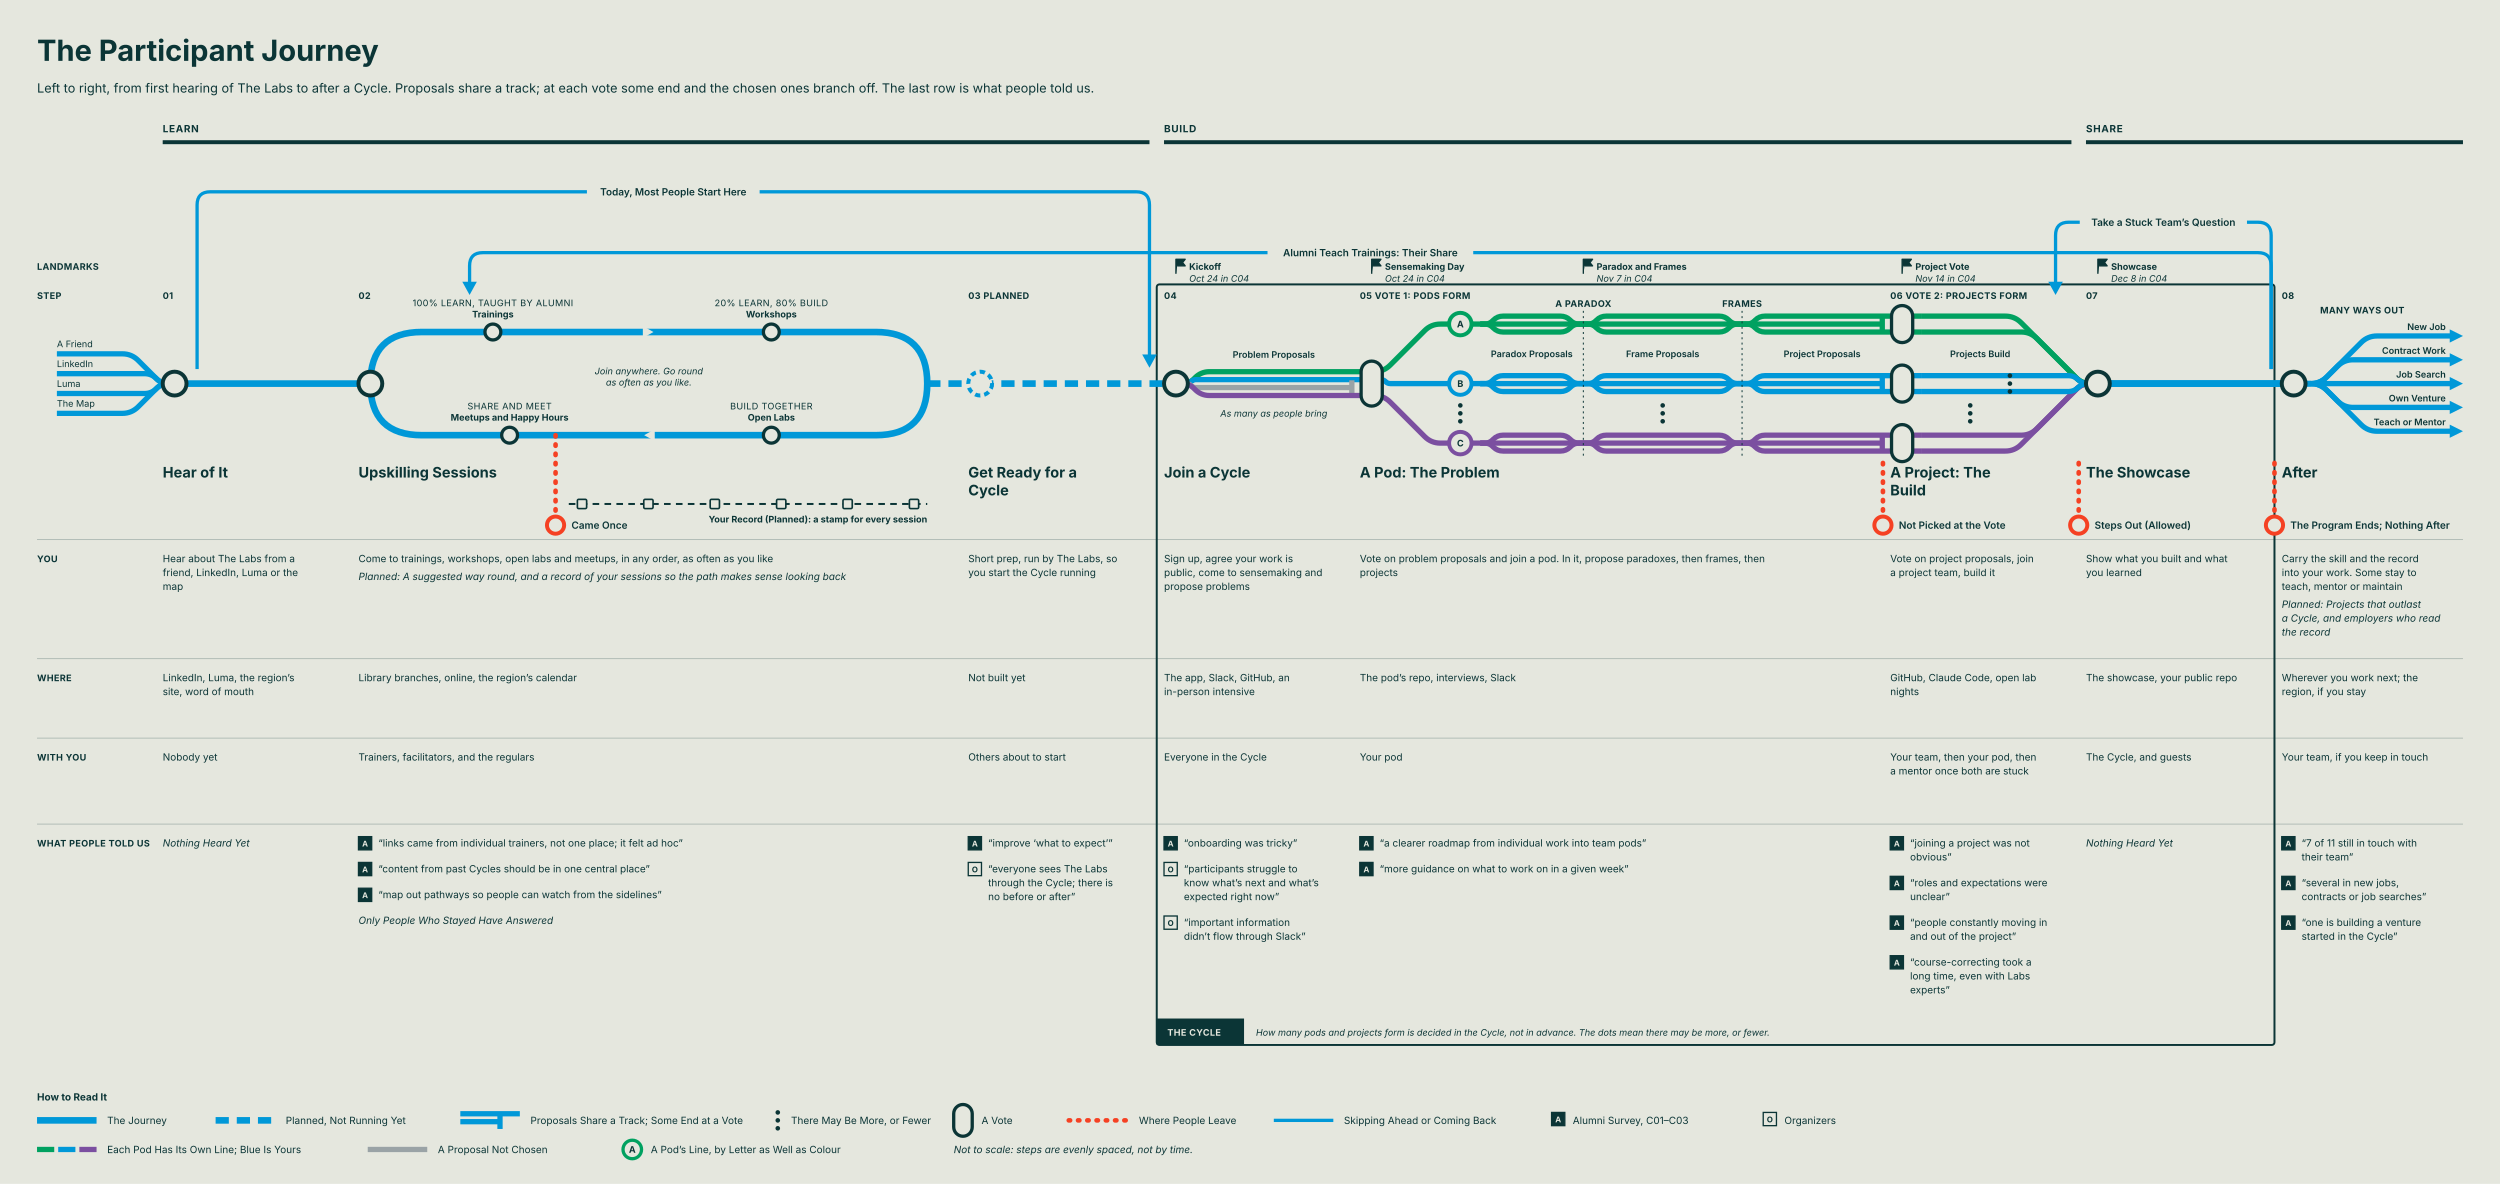
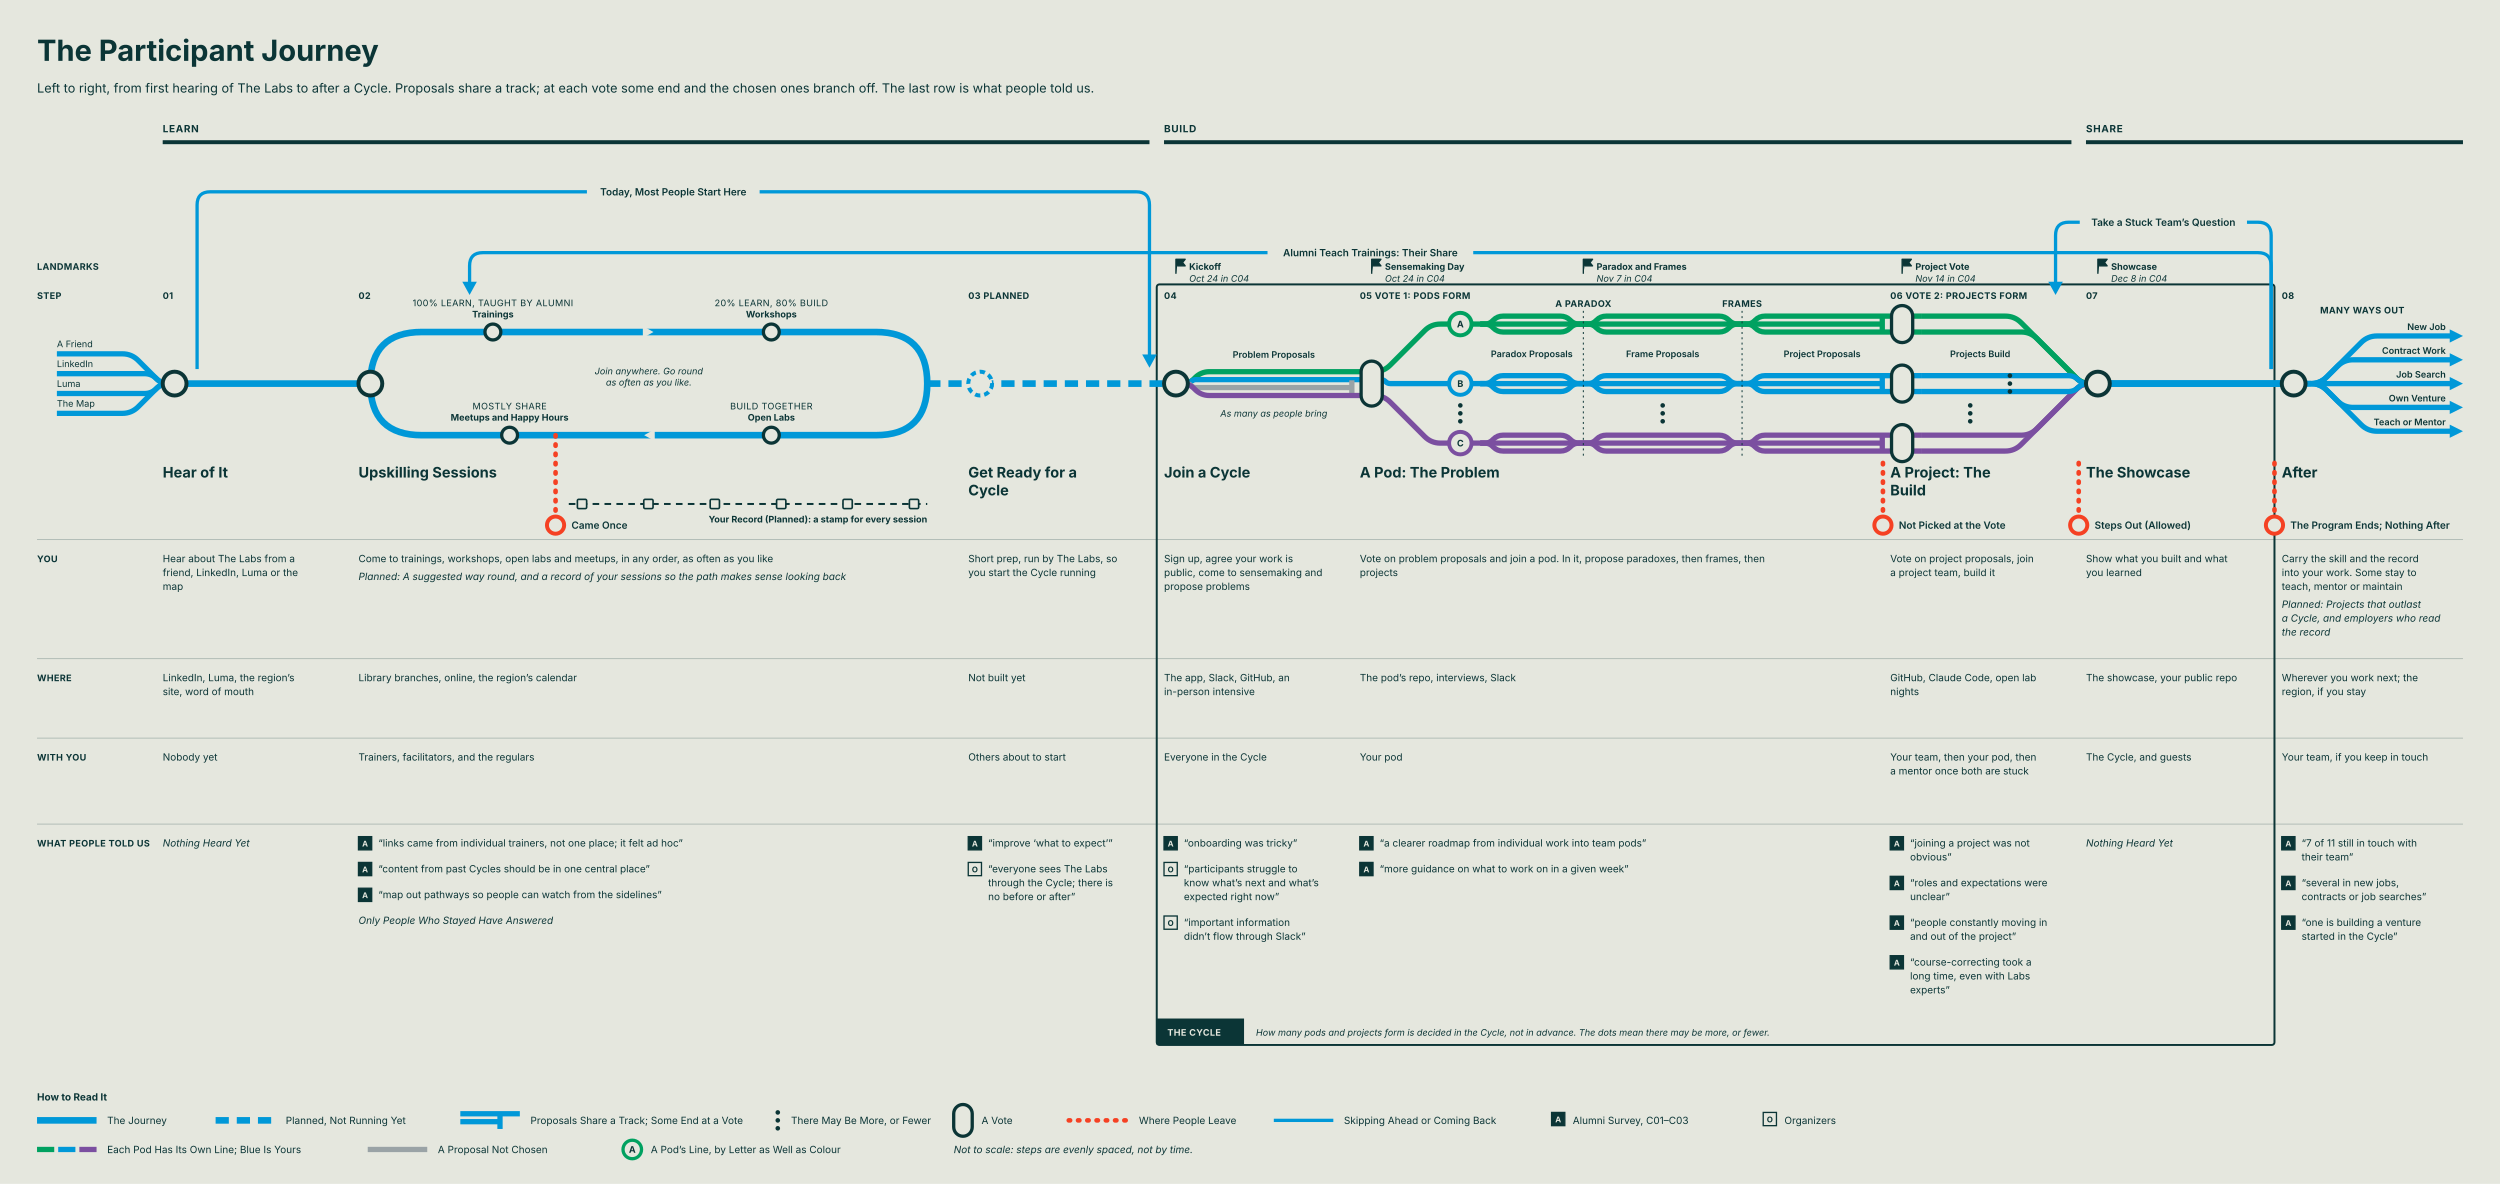
<svg xmlns="http://www.w3.org/2000/svg" class="jmap" viewBox="0 0 3780 1790" role="img" aria-label="The Participant Journey" font-family="Inter, system-ui, sans-serif">
  <rect width="3780" height="1790" fill="#e5e7de" />
  <text x="56" y="92" font-size="43.987" font-weight="700" fill="#0b3536">The Participant Journey</text>
  <text x="56" y="140" font-size="19.244" fill="#0b3536">Left to right, from first hearing of The Labs to after a Cycle. Proposals share a track; at each vote some end and the chosen ones branch off. The last row is what people told us.</text>
  <rect x="1749.0" y="430" width="1690.0" height="1150" rx="4" fill="none" stroke="#0b3536" stroke-width="3" />
  <rect x="1749.0" y="1540" width="132" height="40" fill="#0b3536" />
  <text x="1765.0" y="1566" text-anchor="start" font-size="13.745" font-weight="700" letter-spacing=".5" fill="#e5e7de">THE CYCLE</text>
  <rect x="246" y="212" width="1492" height="6" fill="#0b3536" />
  <text x="246" y="200" font-size="15.118" font-weight="700" letter-spacing="1" fill="#0b3536">LEARN</text>
  <rect x="1760" y="212" width="1372" height="6" fill="#0b3536" />
  <text x="1760" y="200" font-size="15.118" font-weight="700" letter-spacing="1" fill="#0b3536">BUILD</text>
  <rect x="3154" y="212" width="570" height="6" fill="#0b3536" />
  <text x="3154" y="200" font-size="15.118" font-weight="700" letter-spacing="1" fill="#0b3536">SHARE</text>
  <path d="M264.0,580.0 L560.0,580.0" fill="none" stroke="#0098d8" stroke-width="10" stroke-linejoin="round" />
  <path d="M1402.0,580.0 L1482.0,580.0" fill="none" stroke="#0098d8" stroke-width="10" stroke-dasharray="20 12" stroke-linejoin="round" />
  <path d="M1482.0,580.0 L1778.0,580.0" fill="none" stroke="#0098d8" stroke-width="10" stroke-dasharray="20 12" stroke-linejoin="round" />
  <path d="M3172.0,580.0 L3468.0,580.0" fill="none" stroke="#0098d8" stroke-width="10" stroke-linejoin="round" />
  <path d="M560,580 V580 Q560,502 638,502 H1324 Q1402,502 1402,580 V580 Q1402,658 1324,658 H638 Q560,658 560,580 Z" fill="none" stroke="#0098d8" stroke-width="10" />
  <path d="M972.0,493 L988.0,502 L972.0,511 Z" fill="#e5e7de" />
  <path d="M990.0,649 L974.0,658 L990.0,667 Z" fill="#e5e7de" />
  <line x1="860" y1="762" x2="1402" y2="762" stroke="#0b3536" stroke-width="3" stroke-dasharray="10 8" />
  <path d="M86.0,535.0 L185.0,535.0 Q199.0,535.0 208.9,544.9 L236.9,572.9 Q244.0,580.0 254.0,580.0 L264.0,580.0" fill="none" stroke="#0098d8" stroke-width="8" stroke-linejoin="round" />
  <path d="M86.0,565.0 L218.4,565.0 Q229.0,565.0 236.5,572.5 L236.9,572.9 Q244.0,580.0 254.0,580.0 L264.0,580.0" fill="none" stroke="#0098d8" stroke-width="8" stroke-linejoin="round" />
  <path d="M86.0,595.0 L218.4,595.0 Q229.0,595.0 236.5,587.5 L236.9,587.1 Q244.0,580.0 254.0,580.0 L264.0,580.0" fill="none" stroke="#0098d8" stroke-width="8" stroke-linejoin="round" />
  <path d="M86.0,625.0 L185.0,625.0 Q199.0,625.0 208.9,615.1 L236.9,587.1 Q244.0,580.0 254.0,580.0 L264.0,580.0" fill="none" stroke="#0098d8" stroke-width="8" stroke-linejoin="round" />
  <path d="M1778.0,580.0 L1788.0,580.0 Q1798.0,580.0 1805.1,572.9 L1807.0,571.0 Q1816.0,562.0 1828.7,562.0 L2078.0,562.0 Q2092.0,562.0 2101.9,552.1 L2154.1,499.9 Q2164.0,490.0 2178.0,490.0 L2238.0,490.0" fill="none" stroke="#00a160" stroke-width="8" stroke-linejoin="round" />
  <path d="M1778.0,580.0 L1793.8,580.0 Q1798.0,580.0 1801.0,577.0 L1801.0,577.0 Q1804.0,574.0 1808.2,574.0 L2087.8,574.0 Q2092.0,574.0 2095.0,577.0 L2095.0,577.0 Q2098.0,580.0 2102.2,580.0 L2238.0,580.0" fill="none" stroke="#0098d8" stroke-width="8" stroke-linejoin="round" />
  <path d="M1778.0,580.0 L1793.8,580.0 Q1798.0,580.0 1801.0,583.0 L1801.0,583.0 Q1804.0,586.0 1808.2,586.0 L2044.0,586.0" fill="none" stroke="#9aa3a6" stroke-width="8" stroke-linejoin="round" />
  <line x1="2044" y1="575" x2="2044" y2="597" stroke="#9aa3a6" stroke-width="8" />
  <path d="M1778.0,580.0 L1788.0,580.0 Q1798.0,580.0 1805.1,587.1 L1807.0,589.0 Q1816.0,598.0 1828.7,598.0 L2078.0,598.0 Q2092.0,598.0 2101.9,607.9 L2154.1,660.1 Q2164.0,670.0 2178.0,670.0 L2238.0,670.0" fill="none" stroke="#7b4fa0" stroke-width="8" stroke-linejoin="round" />
  <path d="M2238.0,490.0 L2245.0,490.0 Q2252.0,490.0 2256.9,485.1 L2258.0,484.0 Q2264.0,478.0 2272.5,478.0 L2359.5,478.0 Q2368.0,478.0 2374.0,484.0 L2374.7,484.7 Q2380.0,490.0 2387.5,490.0 L2395.0,490.0" fill="none" stroke="#00a160" stroke-width="8" stroke-linejoin="round" />
  <path d="M2238.0,490.0 L2245.0,490.0 Q2252.0,490.0 2259.0,490.0 L2372.5,490.0 Q2380.0,490.0 2387.5,490.0 L2395.0,490.0" fill="none" stroke="#00a160" stroke-width="8" stroke-linejoin="round" />
  <path d="M2238.0,490.0 L2245.0,490.0 Q2252.0,490.0 2256.9,494.9 L2258.0,496.0 Q2264.0,502.0 2272.5,502.0 L2359.5,502.0 Q2368.0,502.0 2374.0,496.0 L2374.7,495.3 Q2380.0,490.0 2387.5,490.0 L2395.0,490.0" fill="none" stroke="#00a160" stroke-width="8" stroke-linejoin="round" />
  <path d="M2238.0,580.0 L2245.0,580.0 Q2252.0,580.0 2256.9,575.1 L2258.0,574.0 Q2264.0,568.0 2272.5,568.0 L2359.5,568.0 Q2368.0,568.0 2374.0,574.0 L2374.7,574.7 Q2380.0,580.0 2387.5,580.0 L2395.0,580.0" fill="none" stroke="#0098d8" stroke-width="8" stroke-linejoin="round" />
  <path d="M2238.0,580.0 L2245.0,580.0 Q2252.0,580.0 2259.0,580.0 L2372.5,580.0 Q2380.0,580.0 2387.5,580.0 L2395.0,580.0" fill="none" stroke="#0098d8" stroke-width="8" stroke-linejoin="round" />
  <path d="M2238.0,580.0 L2245.0,580.0 Q2252.0,580.0 2256.9,584.9 L2258.0,586.0 Q2264.0,592.0 2272.5,592.0 L2359.5,592.0 Q2368.0,592.0 2374.0,586.0 L2374.7,585.3 Q2380.0,580.0 2387.5,580.0 L2395.0,580.0" fill="none" stroke="#0098d8" stroke-width="8" stroke-linejoin="round" />
  <path d="M2238.0,670.0 L2245.0,670.0 Q2252.0,670.0 2256.9,665.1 L2258.0,664.0 Q2264.0,658.0 2272.5,658.0 L2359.5,658.0 Q2368.0,658.0 2374.0,664.0 L2374.7,664.7 Q2380.0,670.0 2387.5,670.0 L2395.0,670.0" fill="none" stroke="#7b4fa0" stroke-width="8" stroke-linejoin="round" />
  <path d="M2238.0,670.0 L2245.0,670.0 Q2252.0,670.0 2259.0,670.0 L2372.5,670.0 Q2380.0,670.0 2387.5,670.0 L2395.0,670.0" fill="none" stroke="#7b4fa0" stroke-width="8" stroke-linejoin="round" />
  <path d="M2238.0,670.0 L2245.0,670.0 Q2252.0,670.0 2256.9,674.9 L2258.0,676.0 Q2264.0,682.0 2272.5,682.0 L2359.5,682.0 Q2368.0,682.0 2374.0,676.0 L2374.7,675.3 Q2380.0,670.0 2387.5,670.0 L2395.0,670.0" fill="none" stroke="#7b4fa0" stroke-width="8" stroke-linejoin="round" />
  <path d="M2394.0,490.0 L2401.0,490.0 Q2408.0,490.0 2412.9,485.1 L2414.0,484.0 Q2420.0,478.0 2428.5,478.0 L2599.5,478.0 Q2608.0,478.0 2614.0,484.0 L2614.7,484.7 Q2620.0,490.0 2627.5,490.0 L2635.0,490.0" fill="none" stroke="#00a160" stroke-width="8" stroke-linejoin="round" />
  <path d="M2394.0,490.0 L2401.0,490.0 Q2408.0,490.0 2415.0,490.0 L2612.5,490.0 Q2620.0,490.0 2627.5,490.0 L2635.0,490.0" fill="none" stroke="#00a160" stroke-width="8" stroke-linejoin="round" />
  <path d="M2394.0,490.0 L2401.0,490.0 Q2408.0,490.0 2412.9,494.9 L2414.0,496.0 Q2420.0,502.0 2428.5,502.0 L2599.5,502.0 Q2608.0,502.0 2614.0,496.0 L2614.7,495.3 Q2620.0,490.0 2627.5,490.0 L2635.0,490.0" fill="none" stroke="#00a160" stroke-width="8" stroke-linejoin="round" />
  <path d="M2394.0,580.0 L2401.0,580.0 Q2408.0,580.0 2412.9,575.1 L2414.0,574.0 Q2420.0,568.0 2428.5,568.0 L2599.5,568.0 Q2608.0,568.0 2614.0,574.0 L2614.7,574.7 Q2620.0,580.0 2627.5,580.0 L2635.0,580.0" fill="none" stroke="#0098d8" stroke-width="8" stroke-linejoin="round" />
  <path d="M2394.0,580.0 L2401.0,580.0 Q2408.0,580.0 2415.0,580.0 L2612.5,580.0 Q2620.0,580.0 2627.5,580.0 L2635.0,580.0" fill="none" stroke="#0098d8" stroke-width="8" stroke-linejoin="round" />
  <path d="M2394.0,580.0 L2401.0,580.0 Q2408.0,580.0 2412.9,584.9 L2414.0,586.0 Q2420.0,592.0 2428.5,592.0 L2599.5,592.0 Q2608.0,592.0 2614.0,586.0 L2614.7,585.3 Q2620.0,580.0 2627.5,580.0 L2635.0,580.0" fill="none" stroke="#0098d8" stroke-width="8" stroke-linejoin="round" />
  <path d="M2394.0,670.0 L2401.0,670.0 Q2408.0,670.0 2412.9,665.1 L2414.0,664.0 Q2420.0,658.0 2428.5,658.0 L2599.5,658.0 Q2608.0,658.0 2614.0,664.0 L2614.7,664.7 Q2620.0,670.0 2627.5,670.0 L2635.0,670.0" fill="none" stroke="#7b4fa0" stroke-width="8" stroke-linejoin="round" />
  <path d="M2394.0,670.0 L2401.0,670.0 Q2408.0,670.0 2415.0,670.0 L2612.5,670.0 Q2620.0,670.0 2627.5,670.0 L2635.0,670.0" fill="none" stroke="#7b4fa0" stroke-width="8" stroke-linejoin="round" />
  <path d="M2394.0,670.0 L2401.0,670.0 Q2408.0,670.0 2412.9,674.9 L2414.0,676.0 Q2420.0,682.0 2428.5,682.0 L2599.5,682.0 Q2608.0,682.0 2614.0,676.0 L2614.7,675.3 Q2620.0,670.0 2627.5,670.0 L2635.0,670.0" fill="none" stroke="#7b4fa0" stroke-width="8" stroke-linejoin="round" />
  <path d="M2634.0,490.0 L2641.0,490.0 Q2648.0,490.0 2652.9,485.1 L2654.0,484.0 Q2660.0,478.0 2668.5,478.0 L2906.0,478.0" fill="none" stroke="#00a160" stroke-width="8" stroke-linejoin="round" />
  <path d="M2634.0,490.0 L2641.0,490.0 Q2648.0,490.0 2655.0,490.0 L2846.0,490.0" fill="none" stroke="#00a160" stroke-width="8" stroke-linejoin="round" />
  <line x1="2846" y1="479" x2="2846" y2="501" stroke="#00a160" stroke-width="8" />
  <path d="M2634.0,490.0 L2641.0,490.0 Q2648.0,490.0 2652.9,494.9 L2654.0,496.0 Q2660.0,502.0 2668.5,502.0 L2906.0,502.0" fill="none" stroke="#00a160" stroke-width="8" stroke-linejoin="round" />
  <path d="M2634.0,580.0 L2641.0,580.0 Q2648.0,580.0 2652.9,575.1 L2654.0,574.0 Q2660.0,568.0 2668.5,568.0 L2906.0,568.0" fill="none" stroke="#0098d8" stroke-width="8" stroke-linejoin="round" />
  <path d="M2634.0,580.0 L2641.0,580.0 Q2648.0,580.0 2655.0,580.0 L2846.0,580.0" fill="none" stroke="#0098d8" stroke-width="8" stroke-linejoin="round" />
  <line x1="2846" y1="569" x2="2846" y2="591" stroke="#0098d8" stroke-width="8" />
  <path d="M2634.0,580.0 L2641.0,580.0 Q2648.0,580.0 2652.9,584.9 L2654.0,586.0 Q2660.0,592.0 2668.5,592.0 L2906.0,592.0" fill="none" stroke="#0098d8" stroke-width="8" stroke-linejoin="round" />
  <path d="M2634.0,670.0 L2641.0,670.0 Q2648.0,670.0 2652.9,665.1 L2654.0,664.0 Q2660.0,658.0 2668.5,658.0 L2906.0,658.0" fill="none" stroke="#7b4fa0" stroke-width="8" stroke-linejoin="round" />
  <path d="M2634.0,670.0 L2641.0,670.0 Q2648.0,670.0 2655.0,670.0 L2846.0,670.0" fill="none" stroke="#7b4fa0" stroke-width="8" stroke-linejoin="round" />
  <line x1="2846" y1="659" x2="2846" y2="681" stroke="#7b4fa0" stroke-width="8" />
  <path d="M2634.0,670.0 L2641.0,670.0 Q2648.0,670.0 2652.9,674.9 L2654.0,676.0 Q2660.0,682.0 2668.5,682.0 L2906.0,682.0" fill="none" stroke="#7b4fa0" stroke-width="8" stroke-linejoin="round" />
  <path d="M2906.0,478.0 L3032.0,478.0 Q3046.0,478.0 3055.9,487.9 L3139.5,571.5 Q3148.0,580.0 3160.0,580.0 L3172.0,580.0" fill="none" stroke="#00a160" stroke-width="8" stroke-linejoin="round" />
  <path d="M2906.0,502.0 L3056.0,502.0 Q3070.0,502.0 3079.9,511.9 L3139.5,571.5 Q3148.0,580.0 3160.0,580.0 L3172.0,580.0" fill="none" stroke="#00a160" stroke-width="8" stroke-linejoin="round" />
  <path d="M2906.0,658.0 L3056.0,658.0 Q3070.0,658.0 3079.9,648.1 L3139.5,588.5 Q3148.0,580.0 3160.0,580.0 L3172.0,580.0" fill="none" stroke="#7b4fa0" stroke-width="8" stroke-linejoin="round" />
  <path d="M2906.0,682.0 L3032.0,682.0 Q3046.0,682.0 3055.9,672.1 L3139.5,588.5 Q3148.0,580.0 3160.0,580.0 L3172.0,580.0" fill="none" stroke="#7b4fa0" stroke-width="8" stroke-linejoin="round" />
  <path d="M2906.0,568.0 L3127.5,568.0 Q3136.0,568.0 3142.0,574.0 L3142.0,574.0 Q3148.0,580.0 3156.5,580.0 L3172.0,580.0" fill="none" stroke="#0098d8" stroke-width="8" stroke-linejoin="round" />
  <path d="M2906.0,592.0 L3127.5,592.0 Q3136.0,592.0 3142.0,586.0 L3142.0,586.0 Q3148.0,580.0 3156.5,580.0 L3172.0,580.0" fill="none" stroke="#0098d8" stroke-width="8" stroke-linejoin="round" />
  <circle cx="2208" cy="613.0" r="3.5" fill="#0b3536" />
  <circle cx="2208" cy="625.0" r="3.5" fill="#0b3536" />
  <circle cx="2208" cy="637.0" r="3.5" fill="#0b3536" />
  <circle cx="2514.0" cy="613.0" r="3.5" fill="#0b3536" />
  <circle cx="2514.0" cy="625.0" r="3.5" fill="#0b3536" />
  <circle cx="2514.0" cy="637.0" r="3.5" fill="#0b3536" />
  <circle cx="2979.0" cy="613.0" r="3.5" fill="#0b3536" />
  <circle cx="2979.0" cy="625.0" r="3.5" fill="#0b3536" />
  <circle cx="2979.0" cy="637.0" r="3.5" fill="#0b3536" />
  <circle cx="3039.0" cy="568" r="3.5" fill="#0b3536" />
  <circle cx="3039.0" cy="580" r="3.5" fill="#0b3536" />
  <circle cx="3039.0" cy="592" r="3.5" fill="#0b3536" />
  <path d="M3172.0,580.0 L3468.0,580.0" fill="none" stroke="#0098d8" stroke-width="10" stroke-linejoin="round" />
  <path d="M3468.0,580.0 L3494.0,580.0 Q3508.0,580.0 3517.9,570.1 L3570.1,517.9 Q3580.0,508.0 3594.0,508.0 L3706.0,508.0" fill="none" stroke="#0098d8" stroke-width="8" stroke-linejoin="round" />
  <path d="M3704,498.0 L3724,508.0 L3704,518.0 Z" fill="#0098d8" />
  <path d="M3468.0,580.0 L3494.0,580.0 Q3508.0,580.0 3517.9,570.1 L3534.1,553.9 Q3544.0,544.0 3558.0,544.0 L3706.0,544.0" fill="none" stroke="#0098d8" stroke-width="8" stroke-linejoin="round" />
  <path d="M3704,534.0 L3724,544.0 L3704,554.0 Z" fill="#0098d8" />
  <path d="M3468.0,580.0 L3494.0,580.0 Q3508.0,580.0 3522.0,580.0 L3706.0,580.0" fill="none" stroke="#0098d8" stroke-width="8" stroke-linejoin="round" />
  <path d="M3704,570.0 L3724,580.0 L3704,590.0 Z" fill="#0098d8" />
  <path d="M3468.0,580.0 L3494.0,580.0 Q3508.0,580.0 3517.9,589.9 L3534.1,606.1 Q3544.0,616.0 3558.0,616.0 L3706.0,616.0" fill="none" stroke="#0098d8" stroke-width="8" stroke-linejoin="round" />
  <path d="M3704,606.0 L3724,616.0 L3704,626.0 Z" fill="#0098d8" />
  <path d="M3468.0,580.0 L3494.0,580.0 Q3508.0,580.0 3517.9,589.9 L3570.1,642.1 Q3580.0,652.0 3594.0,652.0 L3706.0,652.0" fill="none" stroke="#0098d8" stroke-width="8" stroke-linejoin="round" />
  <path d="M3704,642.0 L3724,652.0 L3704,662.0 Z" fill="#0098d8" />
  <circle cx="745.24" cy="502" r="12" fill="#e5e7de" stroke="#0b3536" stroke-width="5" />
  <text x="745.24" y="480" text-anchor="middle" font-size="13.745" font-weight="700" fill="#0b3536">Trainings</text>
  <text x="745.24" y="463" text-anchor="middle" font-size="13.745" font-weight="400" letter-spacing=".5" fill="#0b3536">100% LEARN, TAUGHT BY ALUMNI</text>
  <circle cx="1166.24" cy="502" r="12" fill="#e5e7de" stroke="#0b3536" stroke-width="5" />
  <text x="1166.24" y="480" text-anchor="middle" font-size="13.745" font-weight="700" fill="#0b3536">Workshops</text>
  <text x="1166.24" y="463" text-anchor="middle" font-size="13.745" font-weight="400" letter-spacing=".5" fill="#0b3536">20% LEARN, 80% BUILD</text>
  <circle cx="1166.24" cy="658" r="12" fill="#e5e7de" stroke="#0b3536" stroke-width="5" />
  <text x="1166.24" y="636" text-anchor="middle" font-size="13.745" font-weight="700" fill="#0b3536">Open Labs</text>
  <text x="1166.24" y="619" text-anchor="middle" font-size="13.745" font-weight="400" letter-spacing=".5" fill="#0b3536">BUILD TOGETHER</text>
  <circle cx="770.5" cy="658" r="12" fill="#e5e7de" stroke="#0b3536" stroke-width="5" />
  <text x="770.5" y="636" text-anchor="middle" font-size="13.745" font-weight="700" fill="#0b3536">Meetups and Happy Hours</text>
-   <text x="770.5" y="619" text-anchor="middle" font-size="13.745" font-weight="400" letter-spacing=".5" fill="#0b3536">SHARE AND MEET</text>
+   <text x="770.5" y="619" text-anchor="middle" font-size="13.745" font-weight="400" letter-spacing=".5" fill="#0b3536">MOSTLY SHARE</text>
  <text x="981.0" y="566" text-anchor="middle" font-size="13.745" font-weight="400" font-style="italic" fill="#0b3536">Join anywhere. Go round</text>
  <text x="981.0" y="583" text-anchor="middle" font-size="13.745" font-weight="400" font-style="italic" fill="#0b3536">as often as you like.</text>
  <rect x="873.0" y="755" width="14" height="14" rx="2" fill="#e5e7de" stroke="#0b3536" stroke-width="2.5" />
  <rect x="973.4" y="755" width="14" height="14" rx="2" fill="#e5e7de" stroke="#0b3536" stroke-width="2.5" />
  <rect x="1073.8" y="755" width="14" height="14" rx="2" fill="#e5e7de" stroke="#0b3536" stroke-width="2.5" />
  <rect x="1174.2" y="755" width="14" height="14" rx="2" fill="#e5e7de" stroke="#0b3536" stroke-width="2.5" />
  <rect x="1274.6" y="755" width="14" height="14" rx="2" fill="#e5e7de" stroke="#0b3536" stroke-width="2.5" />
  <rect x="1375.0" y="755" width="14" height="14" rx="2" fill="#e5e7de" stroke="#0b3536" stroke-width="2.5" />
  <text x="1402" y="790" text-anchor="end" font-size="13.745" font-weight="700" fill="#0b3536">Your Record (Planned): a stamp for every session</text>
  <text x="86" y="525.0" text-anchor="start" font-size="13.745" font-weight="400" fill="#0b3536">A Friend</text>
  <text x="86" y="555.0" text-anchor="start" font-size="13.745" font-weight="400" fill="#0b3536">LinkedIn</text>
  <text x="86" y="585.0" text-anchor="start" font-size="13.745" font-weight="400" fill="#0b3536">Luma</text>
  <text x="86" y="615.0" text-anchor="start" font-size="13.745" font-weight="400" fill="#0b3536">The Map</text>
  <text x="1926.0" y="541" text-anchor="middle" font-size="13.745" font-weight="600" fill="#0b3536">Problem Proposals</text>
  <text x="1926.0" y="630" text-anchor="middle" font-size="13.745" font-weight="400" font-style="italic" fill="#0b3536">As many as people bring</text>
  <circle cx="2208" cy="490" r="17" fill="#e5e7de" stroke="#00a160" stroke-width="6" />
  <text x="2208" y="495" text-anchor="middle" font-size="13.745" font-weight="700" fill="#0b3536">A</text>
  <circle cx="2208" cy="580" r="17" fill="#e5e7de" stroke="#0098d8" stroke-width="6" />
  <text x="2208" y="585" text-anchor="middle" font-size="13.745" font-weight="700" fill="#0b3536">B</text>
  <circle cx="2208" cy="670" r="17" fill="#e5e7de" stroke="#7b4fa0" stroke-width="6" />
  <text x="2208" y="675" text-anchor="middle" font-size="13.745" font-weight="700" fill="#0b3536">C</text>
  <text x="2316.0" y="540.0" text-anchor="middle" font-size="13.745" font-weight="600" fill="#0b3536">Paradox Proposals</text>
  <line x1="2394" y1="470" x2="2394" y2="690" stroke="#0b3536" stroke-width="1.5" stroke-dasharray="3 5" />
  <text x="2394" y="464" text-anchor="middle" font-size="13.745" font-weight="700" letter-spacing=".5" fill="#0b3536">A PARADOX</text>
  <text x="2514.0" y="540.0" text-anchor="middle" font-size="13.745" font-weight="600" fill="#0b3536">Frame Proposals</text>
  <line x1="2634" y1="470" x2="2634" y2="690" stroke="#0b3536" stroke-width="1.5" stroke-dasharray="3 5" />
  <text x="2634" y="464" text-anchor="middle" font-size="13.745" font-weight="700" letter-spacing=".5" fill="#0b3536">FRAMES</text>
  <text x="2755.0" y="540.0" text-anchor="middle" font-size="13.745" font-weight="600" fill="#0b3536">Project Proposals</text>
  <text x="2994.0" y="540.0" text-anchor="middle" font-size="13.745" font-weight="600" fill="#0b3536">Projects Build</text>
  <text x="3698" y="499.0" text-anchor="end" font-size="13.745" font-weight="600" fill="#0b3536">New Job</text>
  <text x="3698" y="535.0" text-anchor="end" font-size="13.745" font-weight="600" fill="#0b3536">Contract Work</text>
  <text x="3698" y="571.0" text-anchor="end" font-size="13.745" font-weight="600" fill="#0b3536">Job Search</text>
  <text x="3698" y="607.0" text-anchor="end" font-size="13.745" font-weight="600" fill="#0b3536">Own Venture</text>
  <text x="3698" y="643.0" text-anchor="end" font-size="13.745" font-weight="600" fill="#0b3536">Teach or Mentor</text>
  <text x="3508" y="474.0" text-anchor="start" font-size="13.745" font-weight="700" letter-spacing=".5" fill="#0b3536">MANY WAYS OUT</text>
  <path d="M298,558 V310 Q298,290 318,290 H1718 Q1738,290 1738,310 V540" fill="none" stroke="#0098d8" stroke-width="5" />
  <path d="M1727,536 L1738,556 L1749,536 Z" fill="#0098d8" />
  <rect x="887.434" y="275" width="261.132" height="30" fill="#e5e7de" />
  <text x="1018.0" y="295.5" text-anchor="middle" font-size="15.118" font-weight="600" fill="#0b3536">Today, Most People Start Here</text>
  <path d="M3434,558 V356 Q3434,336 3414,336 H3128 Q3108,336 3108,356 V430" fill="none" stroke="#0098d8" stroke-width="5" />
  <path d="M3097,426 L3108,446 L3119,426 Z" fill="#0098d8" />
  <rect x="3144.591" y="321" width="252.817" height="30" fill="#e5e7de" />
  <text x="3271.0" y="341.5" text-anchor="middle" font-size="15.118" font-weight="600" fill="#0b3536">Take a Stuck Team’s Question</text>
  <path d="M3434,558 V402 Q3434,382 3414,382 H730.0 Q710.0,382 710.0,402 V430" fill="none" stroke="#0098d8" stroke-width="5" />
  <path d="M699.0,426 L710.0,446 L721.0,426 Z" fill="#0098d8" />
  <rect x="1916.489" y="367" width="311.022" height="30" fill="#e5e7de" />
  <text x="2072.0" y="387.5" text-anchor="middle" font-size="15.118" font-weight="600" fill="#0b3536">Alumni Teach Trainings: Their Share</text>
  <line x1="840" y1="658" x2="840" y2="772" stroke="#f54123" stroke-width="7" stroke-dasharray="2 12" stroke-linecap="round" />
  <circle cx="840" cy="794" r="13" fill="#e5e7de" stroke="#f54123" stroke-width="6" />
  <text x="864" y="799.5" font-size="15.118" font-weight="600" fill="#0b3536">Came Once</text>
  <line x1="2847.0" y1="700" x2="2847.0" y2="772" stroke="#f54123" stroke-width="7" stroke-dasharray="2 12" stroke-linecap="round" />
  <circle cx="2847.0" cy="794" r="13" fill="#e5e7de" stroke="#f54123" stroke-width="6" />
  <text x="2871.0" y="799.5" font-size="15.118" font-weight="600" fill="#0b3536">Not Picked at the Vote</text>
  <line x1="3143.0" y1="700" x2="3143.0" y2="772" stroke="#f54123" stroke-width="7" stroke-dasharray="2 12" stroke-linecap="round" />
  <circle cx="3143.0" cy="794" r="13" fill="#e5e7de" stroke="#f54123" stroke-width="6" />
  <text x="3167.0" y="799.5" font-size="15.118" font-weight="600" fill="#0b3536">Steps Out (Allowed)</text>
  <line x1="3439.0" y1="700" x2="3439.0" y2="772" stroke="#f54123" stroke-width="7" stroke-dasharray="2 12" stroke-linecap="round" />
  <circle cx="3439.0" cy="794" r="13" fill="#e5e7de" stroke="#f54123" stroke-width="6" />
  <text x="3463.0" y="799.5" font-size="15.118" font-weight="600" fill="#0b3536">The Program Ends; Nothing After</text>
  <rect x="2058" y="546" width="32" height="68" rx="16" fill="#e5e7de" stroke="#0b3536" stroke-width="5" />
  <rect x="2860" y="462" width="32" height="56" rx="16" fill="#e5e7de" stroke="#0b3536" stroke-width="5" />
  <rect x="2860" y="552" width="32" height="56" rx="16" fill="#e5e7de" stroke="#0b3536" stroke-width="5" />
  <rect x="2860" y="642" width="32" height="56" rx="16" fill="#e5e7de" stroke="#0b3536" stroke-width="5" />
  <g class="yah yah-0" display="none">
    <circle cx="264" cy="580" r="29" fill="none" stroke="#f54123" stroke-width="6" />
  </g>
  <g class="yah yah-1" display="none">
    <rect x="530" y="472" width="902" height="216" rx="108" fill="none" stroke="#f54123" stroke-width="6" />
  </g>
  <g class="yah yah-2" display="none">
    <circle cx="1482" cy="580" r="29" fill="none" stroke="#f54123" stroke-width="6" />
  </g>
  <g class="yah yah-3" display="none">
    <circle cx="1778" cy="580" r="29" fill="none" stroke="#f54123" stroke-width="6" />
  </g>
  <g class="yah yah-4" display="none">
    <rect x="2048" y="536" width="52" height="88" rx="26" fill="none" stroke="#f54123" stroke-width="6" />
  </g>
  <g class="yah yah-5" display="none">
    <rect x="2850" y="452" width="52" height="256" rx="26" fill="none" stroke="#f54123" stroke-width="6" />
  </g>
  <g class="yah yah-6" display="none">
    <circle cx="3172" cy="580" r="29" fill="none" stroke="#f54123" stroke-width="6" />
  </g>
  <g class="yah yah-7" display="none">
    <circle cx="3468" cy="580" r="29" fill="none" stroke="#f54123" stroke-width="6" />
  </g>
  <circle cx="264" cy="580" r="18" fill="#e5e7de" stroke="#0b3536" stroke-width="6" />
  <text x="246" y="452" text-anchor="start" font-size="13.745" font-weight="700" letter-spacing=".5" fill="#0b3536">01</text>
  <text x="246" y="722" font-size="21.993" font-weight="700" fill="#0b3536">Hear of It</text>
  <circle cx="560" cy="580" r="18" fill="#e5e7de" stroke="#0b3536" stroke-width="6" />
  <text x="542" y="452" text-anchor="start" font-size="13.745" font-weight="700" letter-spacing=".5" fill="#0b3536">02</text>
  <text x="542" y="722" font-size="21.993" font-weight="700" fill="#0b3536">Upskilling Sessions</text>
  <circle cx="1482" cy="580" r="18" fill="#e5e7de" stroke="#0098d8" stroke-width="6" stroke-dasharray="8 6" />
  <text x="1464" y="452" text-anchor="start" font-size="13.745" font-weight="700" letter-spacing=".5" fill="#0b3536">03  PLANNED</text>
  <text x="1464" y="722" font-size="21.993" font-weight="700" fill="#0b3536">Get Ready for a</text>
  <text x="1464" y="749" font-size="21.993" font-weight="700" fill="#0b3536">Cycle</text>
  <circle cx="1778" cy="580" r="18" fill="#e5e7de" stroke="#0b3536" stroke-width="6" />
  <text x="1760" y="452" text-anchor="start" font-size="13.745" font-weight="700" letter-spacing=".5" fill="#0b3536">04</text>
  <text x="1760" y="722" font-size="21.993" font-weight="700" fill="#0b3536">Join a Cycle</text>
  <text x="2056" y="452" text-anchor="start" font-size="13.745" font-weight="700" letter-spacing=".5" fill="#0b3536">05  VOTE 1: PODS FORM</text>
  <text x="2056" y="722" font-size="21.993" font-weight="700" fill="#0b3536">A Pod: The Problem</text>
  <text x="2858" y="452" text-anchor="start" font-size="13.745" font-weight="700" letter-spacing=".5" fill="#0b3536">06  VOTE 2: PROJECTS FORM</text>
  <text x="2858" y="722" font-size="21.993" font-weight="700" fill="#0b3536">A Project: The</text>
  <text x="2858" y="749" font-size="21.993" font-weight="700" fill="#0b3536">Build</text>
  <circle cx="3172" cy="580" r="18" fill="#e5e7de" stroke="#0b3536" stroke-width="6" />
  <text x="3154" y="452" text-anchor="start" font-size="13.745" font-weight="700" letter-spacing=".5" fill="#0b3536">07</text>
  <text x="3154" y="722" font-size="21.993" font-weight="700" fill="#0b3536">The Showcase</text>
  <circle cx="3468" cy="580" r="18" fill="#e5e7de" stroke="#0b3536" stroke-width="6" />
  <text x="3450" y="452" text-anchor="start" font-size="13.745" font-weight="700" letter-spacing=".5" fill="#0b3536">08</text>
  <text x="3450" y="722" font-size="21.993" font-weight="700" fill="#0b3536">After</text>
  <text x="56" y="452" text-anchor="start" font-size="13.745" font-weight="700" letter-spacing=".5" fill="#0b3536">STEP</text>
  <text x="56" y="408" text-anchor="start" font-size="13.745" font-weight="700" letter-spacing=".5" fill="#0b3536">LANDMARKS</text>
  <path d="M1778,414 V392 H1792 L1788,397 L1792,402 H1780" fill="#0b3536" stroke="#0b3536" stroke-width="2" stroke-linejoin="round" />
  <text x="1798" y="408" text-anchor="start" font-size="13.745" font-weight="700" fill="#0b3536">Kickoff</text>
  <text x="1798" y="426" text-anchor="start" font-size="13.745" font-weight="400" font-style="italic" fill="#0b3536">Oct 24 in C04</text>
  <path d="M2074,414 V392 H2088 L2084,397 L2088,402 H2076" fill="#0b3536" stroke="#0b3536" stroke-width="2" stroke-linejoin="round" />
  <text x="2094" y="408" text-anchor="start" font-size="13.745" font-weight="700" fill="#0b3536">Sensemaking Day</text>
  <text x="2094" y="426" text-anchor="start" font-size="13.745" font-weight="400" font-style="italic" fill="#0b3536">Oct 24 in C04</text>
  <path d="M2394,414 V392 H2408 L2404,397 L2408,402 H2396" fill="#0b3536" stroke="#0b3536" stroke-width="2" stroke-linejoin="round" />
  <text x="2414" y="408" text-anchor="start" font-size="13.745" font-weight="700" fill="#0b3536">Paradox and Frames</text>
  <text x="2414" y="426" text-anchor="start" font-size="13.745" font-weight="400" font-style="italic" fill="#0b3536">Nov 7 in C04</text>
  <path d="M2876,414 V392 H2890 L2886,397 L2890,402 H2878" fill="#0b3536" stroke="#0b3536" stroke-width="2" stroke-linejoin="round" />
  <text x="2896" y="408" text-anchor="start" font-size="13.745" font-weight="700" fill="#0b3536">Project Vote</text>
  <text x="2896" y="426" text-anchor="start" font-size="13.745" font-weight="400" font-style="italic" fill="#0b3536">Nov 14 in C04</text>
  <path d="M3172,414 V392 H3186 L3182,397 L3186,402 H3174" fill="#0b3536" stroke="#0b3536" stroke-width="2" stroke-linejoin="round" />
  <text x="3192" y="408" text-anchor="start" font-size="13.745" font-weight="700" fill="#0b3536">Showcase</text>
  <text x="3192" y="426" text-anchor="start" font-size="13.745" font-weight="400" font-style="italic" fill="#0b3536">Dec 8 in C04</text>
  <line x1="56" y1="816" x2="3724" y2="816" stroke="#0b3536" stroke-width="1" stroke-opacity=".35" />
  <text x="56" y="850" text-anchor="start" font-size="13.745" font-weight="700" letter-spacing=".5" fill="#0b3536">YOU</text>
  <line x1="56" y1="996" x2="3724" y2="996" stroke="#0b3536" stroke-width="1" stroke-opacity=".35" />
  <text x="56" y="1030" text-anchor="start" font-size="13.745" font-weight="700" letter-spacing=".5" fill="#0b3536">WHERE</text>
  <line x1="56" y1="1116" x2="3724" y2="1116" stroke="#0b3536" stroke-width="1" stroke-opacity=".35" />
  <text x="56" y="1150" text-anchor="start" font-size="13.745" font-weight="700" letter-spacing=".5" fill="#0b3536">WITH YOU</text>
  <line x1="56" y1="1246" x2="3724" y2="1246" stroke="#0b3536" stroke-width="1" stroke-opacity=".35" />
  <text x="56" y="1280" text-anchor="start" font-size="13.745" font-weight="700" letter-spacing=".5" fill="#0b3536">WHAT PEOPLE TOLD US</text>
  <g class="lt c0">
    <text x="246" y="850" font-size="15.118" fill="#0b3536">Hear about The Labs from a</text>
    <text x="246" y="871" font-size="15.118" fill="#0b3536">friend, LinkedIn, Luma or the</text>
    <text x="246" y="892" font-size="15.118" fill="#0b3536">map</text>
    <text x="246" y="1030" font-size="15.118" fill="#0b3536">LinkedIn, Luma, the region’s</text>
    <text x="246" y="1051" font-size="15.118" fill="#0b3536">site, word of mouth</text>
    <text x="246" y="1150" font-size="15.118" fill="#0b3536">Nobody yet</text>
    <text x="246" y="1280" font-size="15.118" font-style="italic" fill="#0b3536">Nothing Heard Yet</text>
  </g>
  <g class="lt c1">
    <text x="542" y="850" font-size="15.118" fill="#0b3536">Come to trainings, workshops, open labs and meetups, in any order, as often as you like</text>
    <text x="542" y="877" font-size="15.118" font-style="italic" fill="#0b3536">Planned: A suggested way round, and a record of your sessions so the path makes sense looking back</text>
    <text x="542" y="1030" font-size="15.118" fill="#0b3536">Library branches, online, the region’s calendar</text>
    <text x="542" y="1150" font-size="15.118" fill="#0b3536">Trainers, facilitators, and the regulars</text>
    <rect x="542" y="1265" width="20" height="20" fill="#0b3536" stroke="#0b3536" stroke-width="2" />
    <text x="552" y="1280" text-anchor="middle" font-size="12" font-weight="700" fill="#e5e7de">A</text>
    <text x="572" y="1280" font-size="15.118" fill="#0b3536">“links came from individual trainers, not one place; it felt ad hoc”</text>
    <rect x="542" y="1304" width="20" height="20" fill="#0b3536" stroke="#0b3536" stroke-width="2" />
    <text x="552" y="1319" text-anchor="middle" font-size="12" font-weight="700" fill="#e5e7de">A</text>
    <text x="572" y="1319" font-size="15.118" fill="#0b3536">“content from past Cycles should be in one central place”</text>
    <rect x="542" y="1343" width="20" height="20" fill="#0b3536" stroke="#0b3536" stroke-width="2" />
    <text x="552" y="1358" text-anchor="middle" font-size="12" font-weight="700" fill="#e5e7de">A</text>
    <text x="572" y="1358" font-size="15.118" fill="#0b3536">“map out pathways so people can watch from the sidelines”</text>
    <text x="542" y="1397" font-size="15.118" font-style="italic" fill="#0b3536">Only People Who Stayed Have Answered</text>
  </g>
  <g class="lt c2">
    <text x="1464" y="850" font-size="15.118" fill="#0b3536">Short prep, run by The Labs, so</text>
    <text x="1464" y="871" font-size="15.118" fill="#0b3536">you start the Cycle running</text>
    <text x="1464" y="1030" font-size="15.118" fill="#0b3536">Not built yet</text>
    <text x="1464" y="1150" font-size="15.118" fill="#0b3536">Others about to start</text>
    <rect x="1464" y="1265" width="20" height="20" fill="#0b3536" stroke="#0b3536" stroke-width="2" />
    <text x="1474" y="1280" text-anchor="middle" font-size="12" font-weight="700" fill="#e5e7de">A</text>
    <text x="1494" y="1280" font-size="15.118" fill="#0b3536">“improve ‘what to expect’”</text>
    <rect x="1464" y="1304" width="20" height="20" fill="#e5e7de" stroke="#0b3536" stroke-width="2" />
    <text x="1474" y="1319" text-anchor="middle" font-size="12" font-weight="700" fill="#0b3536">O</text>
    <text x="1494" y="1319" font-size="15.118" fill="#0b3536">“everyone sees The Labs</text>
    <text x="1494" y="1340" font-size="15.118" fill="#0b3536">through the Cycle; there is</text>
    <text x="1494" y="1361" font-size="15.118" fill="#0b3536">no before or after”</text>
  </g>
  <g class="lt c3">
    <text x="1760" y="850" font-size="15.118" fill="#0b3536">Sign up, agree your work is</text>
    <text x="1760" y="871" font-size="15.118" fill="#0b3536">public, come to sensemaking and</text>
    <text x="1760" y="892" font-size="15.118" fill="#0b3536">propose problems</text>
    <text x="1760" y="1030" font-size="15.118" fill="#0b3536">The app, Slack, GitHub, an</text>
    <text x="1760" y="1051" font-size="15.118" fill="#0b3536">in-person intensive</text>
    <text x="1760" y="1150" font-size="15.118" fill="#0b3536">Everyone in the Cycle</text>
    <rect x="1760" y="1265" width="20" height="20" fill="#0b3536" stroke="#0b3536" stroke-width="2" />
    <text x="1770" y="1280" text-anchor="middle" font-size="12" font-weight="700" fill="#e5e7de">A</text>
    <text x="1790" y="1280" font-size="15.118" fill="#0b3536">“onboarding was tricky”</text>
    <rect x="1760" y="1304" width="20" height="20" fill="#e5e7de" stroke="#0b3536" stroke-width="2" />
    <text x="1770" y="1319" text-anchor="middle" font-size="12" font-weight="700" fill="#0b3536">O</text>
    <text x="1790" y="1319" font-size="15.118" fill="#0b3536">“participants struggle to</text>
    <text x="1790" y="1340" font-size="15.118" fill="#0b3536">know what’s next and what’s</text>
    <text x="1790" y="1361" font-size="15.118" fill="#0b3536">expected right now”</text>
    <rect x="1760" y="1385" width="20" height="20" fill="#e5e7de" stroke="#0b3536" stroke-width="2" />
    <text x="1770" y="1400" text-anchor="middle" font-size="12" font-weight="700" fill="#0b3536">O</text>
    <text x="1790" y="1400" font-size="15.118" fill="#0b3536">“important information</text>
    <text x="1790" y="1421" font-size="15.118" fill="#0b3536">didn’t flow through Slack”</text>
  </g>
  <g class="lt c4">
    <text x="2056" y="850" font-size="15.118" fill="#0b3536">Vote on problem proposals and join a pod. In it, propose paradoxes, then frames, then</text>
    <text x="2056" y="871" font-size="15.118" fill="#0b3536">projects</text>
    <text x="2056" y="1030" font-size="15.118" fill="#0b3536">The pod’s repo, interviews, Slack</text>
    <text x="2056" y="1150" font-size="15.118" fill="#0b3536">Your pod</text>
    <rect x="2056" y="1265" width="20" height="20" fill="#0b3536" stroke="#0b3536" stroke-width="2" />
    <text x="2066" y="1280" text-anchor="middle" font-size="12" font-weight="700" fill="#e5e7de">A</text>
    <text x="2086" y="1280" font-size="15.118" fill="#0b3536">“a clearer roadmap from individual work into team pods”</text>
    <rect x="2056" y="1304" width="20" height="20" fill="#0b3536" stroke="#0b3536" stroke-width="2" />
    <text x="2066" y="1319" text-anchor="middle" font-size="12" font-weight="700" fill="#e5e7de">A</text>
    <text x="2086" y="1319" font-size="15.118" fill="#0b3536">“more guidance on what to work on in a given week”</text>
  </g>
  <g class="lt c5">
    <text x="2858" y="850" font-size="15.118" fill="#0b3536">Vote on project proposals, join</text>
    <text x="2858" y="871" font-size="15.118" fill="#0b3536">a project team, build it</text>
    <text x="2858" y="1030" font-size="15.118" fill="#0b3536">GitHub, Claude Code, open lab</text>
    <text x="2858" y="1051" font-size="15.118" fill="#0b3536">nights</text>
    <text x="2858" y="1150" font-size="15.118" fill="#0b3536">Your team, then your pod, then</text>
    <text x="2858" y="1171" font-size="15.118" fill="#0b3536">a mentor once both are stuck</text>
    <rect x="2858" y="1265" width="20" height="20" fill="#0b3536" stroke="#0b3536" stroke-width="2" />
    <text x="2868" y="1280" text-anchor="middle" font-size="12" font-weight="700" fill="#e5e7de">A</text>
    <text x="2888" y="1280" font-size="15.118" fill="#0b3536">“joining a project was not</text>
    <text x="2888" y="1301" font-size="15.118" fill="#0b3536">obvious”</text>
    <rect x="2858" y="1325" width="20" height="20" fill="#0b3536" stroke="#0b3536" stroke-width="2" />
    <text x="2868" y="1340" text-anchor="middle" font-size="12" font-weight="700" fill="#e5e7de">A</text>
    <text x="2888" y="1340" font-size="15.118" fill="#0b3536">“roles and expectations were</text>
    <text x="2888" y="1361" font-size="15.118" fill="#0b3536">unclear”</text>
    <rect x="2858" y="1385" width="20" height="20" fill="#0b3536" stroke="#0b3536" stroke-width="2" />
    <text x="2868" y="1400" text-anchor="middle" font-size="12" font-weight="700" fill="#e5e7de">A</text>
    <text x="2888" y="1400" font-size="15.118" fill="#0b3536">“people constantly moving in</text>
    <text x="2888" y="1421" font-size="15.118" fill="#0b3536">and out of the project”</text>
    <rect x="2858" y="1445" width="20" height="20" fill="#0b3536" stroke="#0b3536" stroke-width="2" />
    <text x="2868" y="1460" text-anchor="middle" font-size="12" font-weight="700" fill="#e5e7de">A</text>
    <text x="2888" y="1460" font-size="15.118" fill="#0b3536">“course-correcting took a</text>
    <text x="2888" y="1481" font-size="15.118" fill="#0b3536">long time, even with Labs</text>
    <text x="2888" y="1502" font-size="15.118" fill="#0b3536">experts”</text>
  </g>
  <g class="lt c6">
    <text x="3154" y="850" font-size="15.118" fill="#0b3536">Show what you built and what</text>
    <text x="3154" y="871" font-size="15.118" fill="#0b3536">you learned</text>
    <text x="3154" y="1030" font-size="15.118" fill="#0b3536">The showcase, your public repo</text>
    <text x="3154" y="1150" font-size="15.118" fill="#0b3536">The Cycle, and guests</text>
    <text x="3154" y="1280" font-size="15.118" font-style="italic" fill="#0b3536">Nothing Heard Yet</text>
  </g>
  <g class="lt c7">
    <text x="3450" y="850" font-size="15.118" fill="#0b3536">Carry the skill and the record</text>
    <text x="3450" y="871" font-size="15.118" fill="#0b3536">into your work. Some stay to</text>
    <text x="3450" y="892" font-size="15.118" fill="#0b3536">teach, mentor or maintain</text>
    <text x="3450" y="919" font-size="15.118" font-style="italic" fill="#0b3536">Planned: Projects that outlast</text>
    <text x="3450" y="940" font-size="15.118" font-style="italic" fill="#0b3536">a Cycle, and employers who read</text>
    <text x="3450" y="961" font-size="15.118" font-style="italic" fill="#0b3536">the record</text>
    <text x="3450" y="1030" font-size="15.118" fill="#0b3536">Wherever you work next; the</text>
    <text x="3450" y="1051" font-size="15.118" fill="#0b3536">region, if you stay</text>
    <text x="3450" y="1150" font-size="15.118" fill="#0b3536">Your team, if you keep in touch</text>
    <rect x="3450" y="1265" width="20" height="20" fill="#0b3536" stroke="#0b3536" stroke-width="2" />
    <text x="3460" y="1280" text-anchor="middle" font-size="12" font-weight="700" fill="#e5e7de">A</text>
    <text x="3480" y="1280" font-size="15.118" fill="#0b3536">“7 of 11 still in touch with</text>
    <text x="3480" y="1301" font-size="15.118" fill="#0b3536">their team”</text>
    <rect x="3450" y="1325" width="20" height="20" fill="#0b3536" stroke="#0b3536" stroke-width="2" />
    <text x="3460" y="1340" text-anchor="middle" font-size="12" font-weight="700" fill="#e5e7de">A</text>
    <text x="3480" y="1340" font-size="15.118" fill="#0b3536">“several in new jobs,</text>
    <text x="3480" y="1361" font-size="15.118" fill="#0b3536">contracts or job searches”</text>
    <rect x="3450" y="1385" width="20" height="20" fill="#0b3536" stroke="#0b3536" stroke-width="2" />
    <text x="3460" y="1400" text-anchor="middle" font-size="12" font-weight="700" fill="#e5e7de">A</text>
    <text x="3480" y="1400" font-size="15.118" fill="#0b3536">“one is building a venture</text>
    <text x="3480" y="1421" font-size="15.118" fill="#0b3536">started in the Cycle”</text>
  </g>
  <text x="1899.0" y="1566" text-anchor="start" font-size="13.745" font-weight="400" font-style="italic" fill="#0b3536">How many pods and projects form is decided in the Cycle, not in advance. The dots mean there may be more, or fewer.</text>
  <text x="56" y="1664" font-size="15.118" font-weight="700" fill="#0b3536">How to Read It</text>
  <line x1="56" y1="1694" x2="146" y2="1694" stroke="#0098d8" stroke-width="10" />
  <text x="162" y="1699.5" font-size="15.118" fill="#0b3536">The Journey</text>
  <line x1="56" y1="1738" x2="82" y2="1738" stroke="#00a160" stroke-width="8" />
  <line x1="88" y1="1738" x2="114" y2="1738" stroke="#0098d8" stroke-width="8" />
  <line x1="120" y1="1738" x2="146" y2="1738" stroke="#7b4fa0" stroke-width="8" />
  <text x="162" y="1743.5" font-size="15.118" fill="#0b3536">Each Pod Has Its Own Line; Blue Is Yours</text>
  <line x1="556" y1="1738" x2="646" y2="1738" stroke="#9aa3a6" stroke-width="8" />
  <text x="662" y="1743.5" font-size="15.118" fill="#0b3536">A Proposal Not Chosen</text>
  <circle cx="956" cy="1738" r="14" fill="#e5e7de" stroke="#00a160" stroke-width="5" />
  <text x="956" y="1743" text-anchor="middle" font-size="13.745" font-weight="700" fill="#0b3536">A</text>
  <text x="984" y="1743.5" font-size="15.118" fill="#0b3536">A Pod’s Line, by Letter as Well as Colour</text>
  <text x="1442" y="1743.5" font-size="15.118" font-style="italic" fill="#0b3536">Not to scale: steps are evenly spaced, not by time.</text>
  <line x1="326" y1="1694" x2="416" y2="1694" stroke="#0098d8" stroke-width="10" stroke-dasharray="20 12" />
  <text x="432" y="1699.5" font-size="15.118" fill="#0b3536">Planned, Not Running Yet</text>
  <path d="M696,1684 H786 M696,1696 H756" stroke="#0098d8" stroke-width="8" />
  <line x1="756" y1="1685" x2="756" y2="1707" stroke="#0098d8" stroke-width="8" />
  <text x="802" y="1699.5" font-size="15.118" fill="#0b3536">Proposals Share a Track; Some End at a Vote</text>
  <circle cx="1176" cy="1682" r="3.5" fill="#0b3536" />
  <circle cx="1176" cy="1694" r="3.5" fill="#0b3536" />
  <circle cx="1176" cy="1706" r="3.5" fill="#0b3536" />
  <text x="1196" y="1699.5" font-size="15.118" fill="#0b3536">There May Be More, or Fewer</text>
  <rect x="1442" y="1670" width="28" height="48" rx="14" fill="#e5e7de" stroke="#0b3536" stroke-width="5" />
  <text x="1484" y="1699.5" font-size="15.118" fill="#0b3536">A Vote</text>
  <line x1="1616" y1="1694" x2="1706" y2="1694" stroke="#f54123" stroke-width="7" stroke-dasharray="2 12" stroke-linecap="round" />
  <text x="1722" y="1699.5" font-size="15.118" fill="#0b3536">Where People Leave</text>
  <line x1="1926" y1="1694" x2="2016" y2="1694" stroke="#0098d8" stroke-width="5" />
  <text x="2032" y="1699.5" font-size="15.118" fill="#0b3536">Skipping Ahead or Coming Back</text>
  <rect x="2346" y="1682" width="20" height="20" fill="#0b3536" stroke="#0b3536" stroke-width="2" />
  <text x="2356" y="1697" text-anchor="middle" font-size="12" font-weight="700" fill="#e5e7de">A</text>
  <text x="2378" y="1699.5" font-size="15.118" fill="#0b3536">Alumni Survey, C01–C03</text>
  <rect x="2666" y="1682" width="20" height="20" fill="#e5e7de" stroke="#0b3536" stroke-width="2" />
  <text x="2676" y="1697" text-anchor="middle" font-size="12" font-weight="700" fill="#0b3536">O</text>
  <text x="2698" y="1699.5" font-size="15.118" fill="#0b3536">Organizers</text>
</svg>
